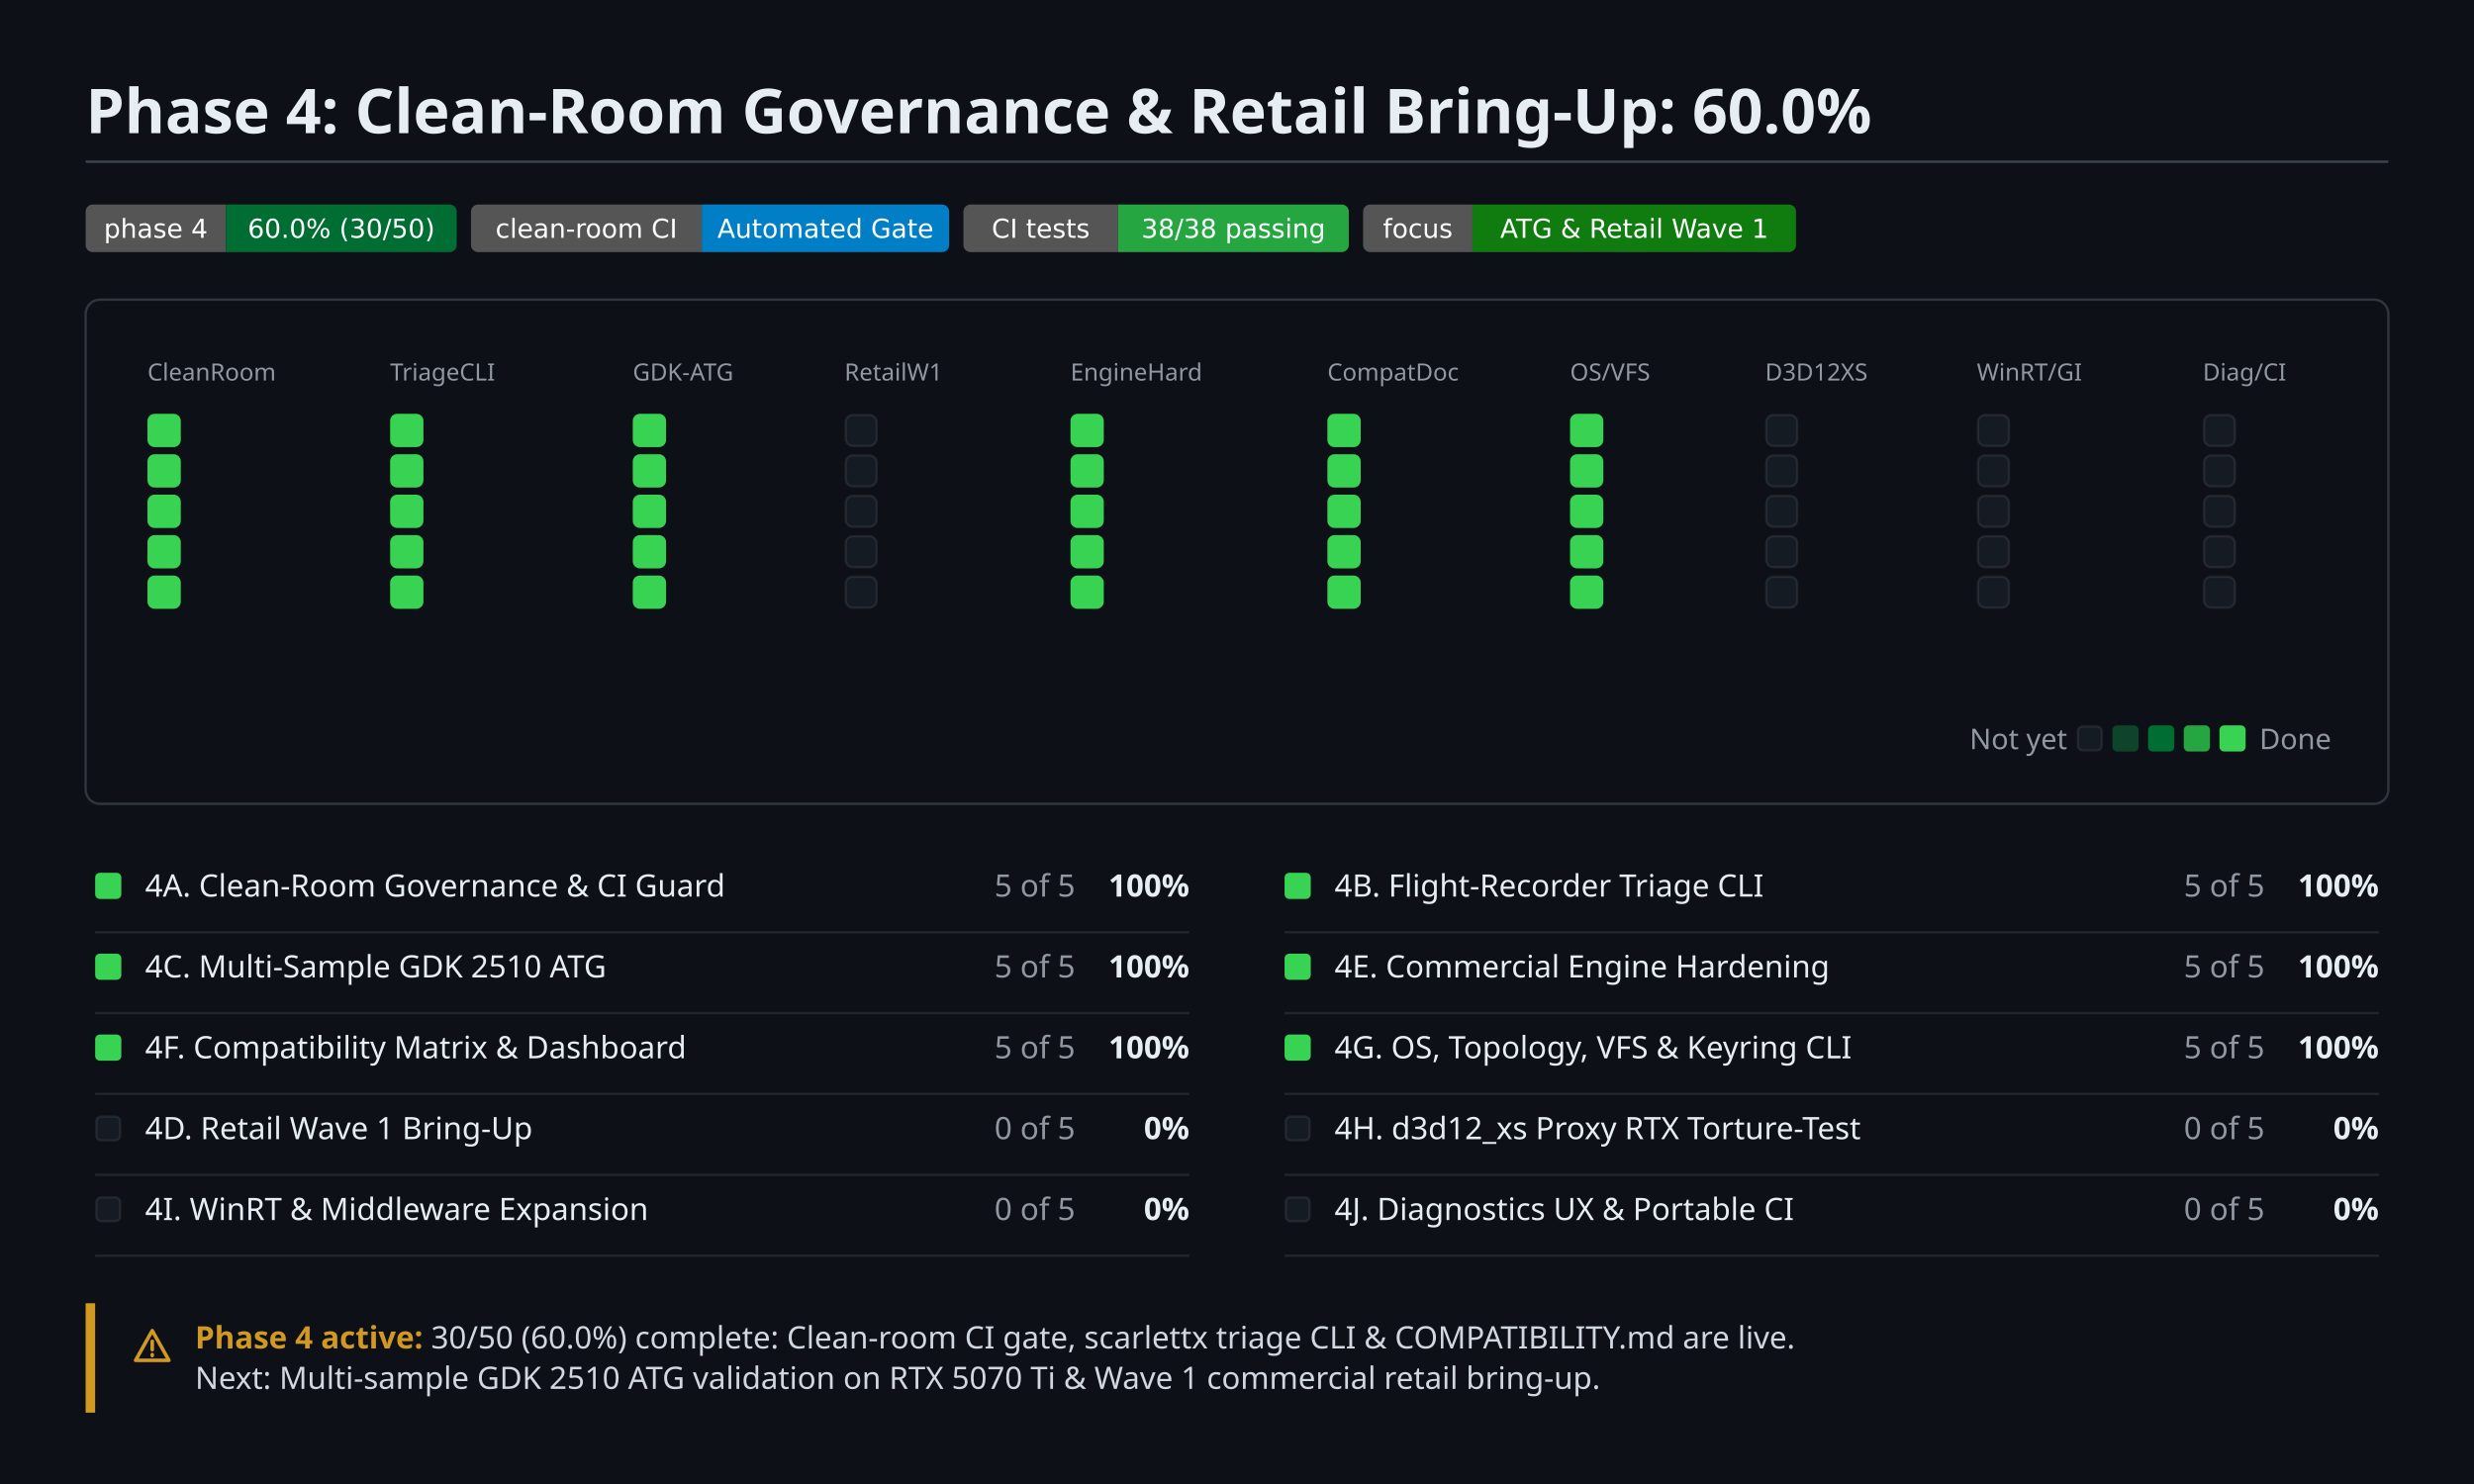
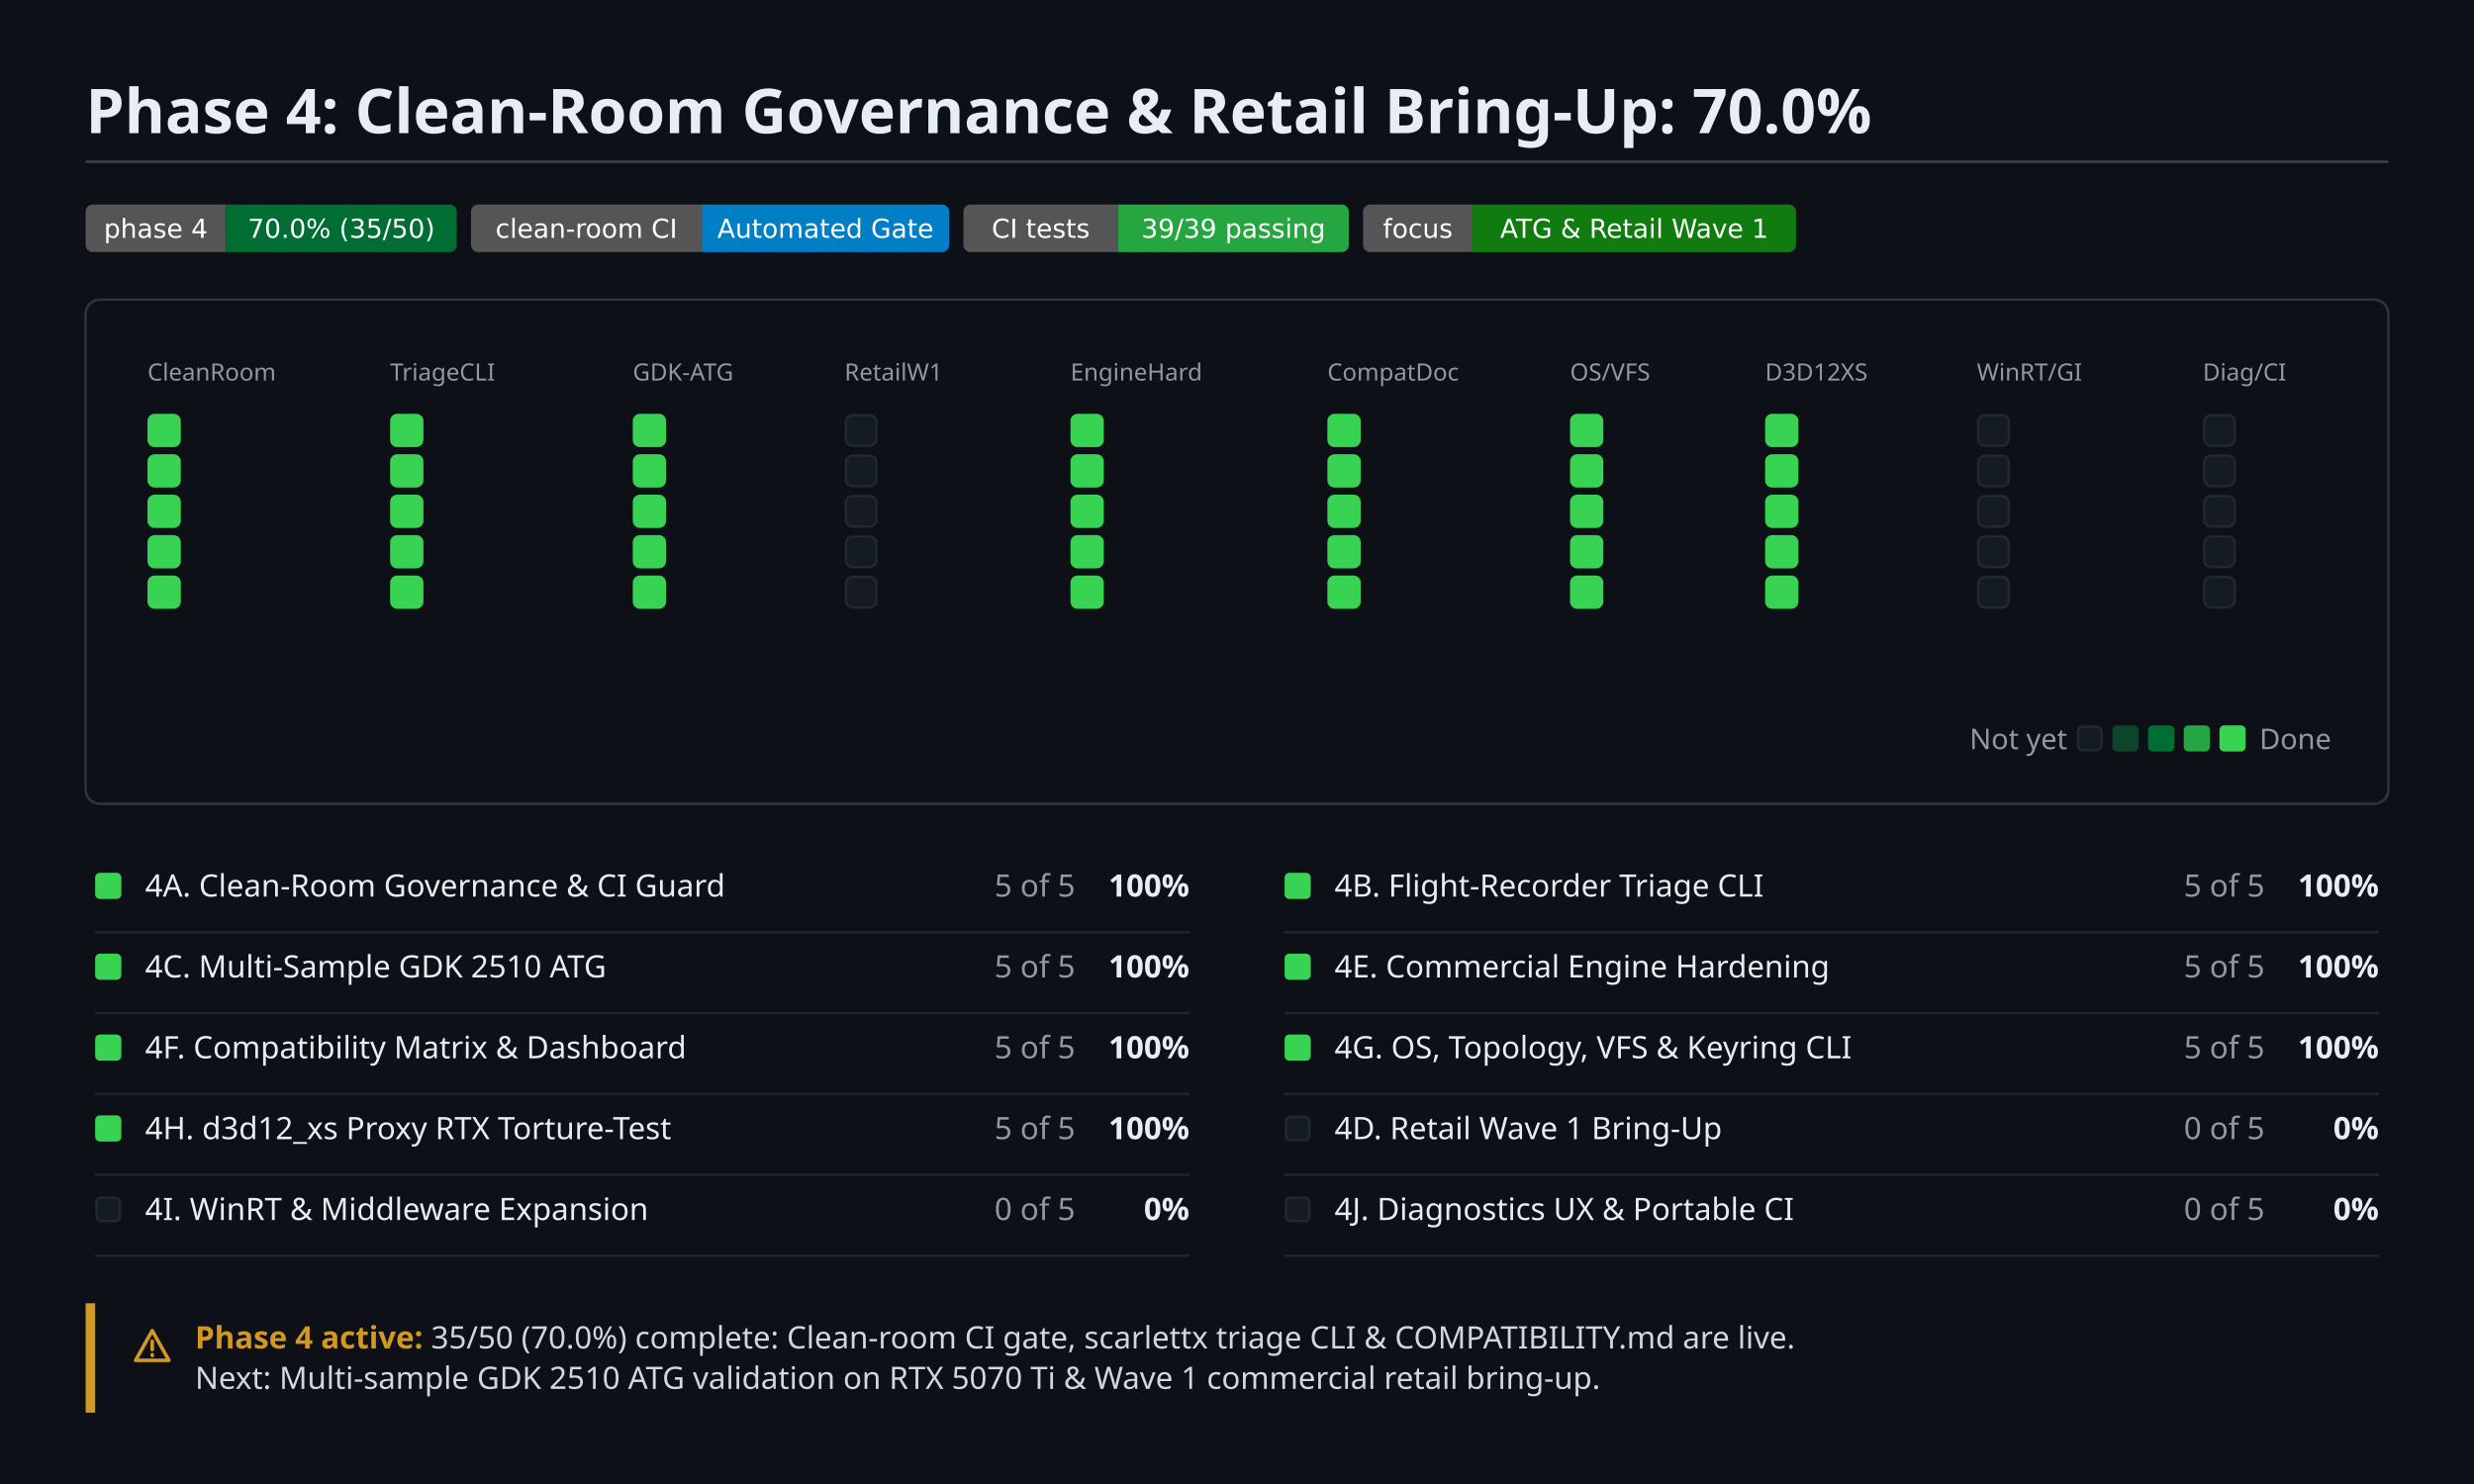
- <svg xmlns="http://www.w3.org/2000/svg" width="1040" height="624" viewBox="0 0 1040 624" role="img" aria-label="Phase 4: Clean-Room Governance &amp; Retail Bring-Up: 60.0%">
+ <svg xmlns="http://www.w3.org/2000/svg" width="1040" height="624" viewBox="0 0 1040 624" role="img" aria-label="Phase 4: Clean-Room Governance &amp; Retail Bring-Up: 70.0%">
  <style>
    text { font-family: 'Mona Sans', -apple-system, 'Segoe UI', 'Noto Sans', Helvetica, Arial, sans-serif; }
    .h2 { font-size: 26px; font-weight: 600; fill: #e6edf3; }
    .badge-txt { font-family: Verdana, 'DejaVu Sans', Geneva, sans-serif; font-size: 11px; fill: #ffffff; }
    .badge-txt-dark { font-family: Verdana, 'DejaVu Sans', Geneva, sans-serif; font-size: 11px; fill: #0d1117; }
    .g-label { font-size: 10px; fill: #9198a1; }
    .legend-txt { font-size: 12px; fill: #9198a1; }
    .r-name { font-size: 13px; fill: #e6edf3; }
    .r-count { font-size: 13px; fill: #9198a1; font-variant-numeric: tabular-nums; }
    .r-pct { font-size: 13px; font-weight: 600; fill: #e6edf3; font-variant-numeric: tabular-nums; }
    .callout-txt { font-size: 13px; fill: #d1d7e0; }
    .callout-lead { font-size: 13px; font-weight: 600; fill: #d29922; }
  </style>
  <rect width="1040" height="624" fill="#0d1117" />
-   <text class="h2" x="36" y="56">Phase 4: Clean-Room Governance &amp; Retail Bring-Up: 60.0%</text>
+   <text class="h2" x="36" y="56">Phase 4: Clean-Room Governance &amp; Retail Bring-Up: 70.0%</text>
  <line x1="36" y1="68" x2="1004" y2="68" stroke="#3d444d" stroke-width="1" />
  <clipPath id="bclip0">
    <rect x="36" y="86" width="156" height="20" rx="3" />
  </clipPath>
  <g clip-path="url(#bclip0)">
    <rect x="36" y="86" width="59" height="20" fill="#555555" />
    <rect x="95" y="86" width="97" height="20" fill="#006d32" />
    <text class="badge-txt" x="65.5" y="100" text-anchor="middle">phase 4</text>
-     <text class="badge-txt" x="143.5" y="100" text-anchor="middle">60.0% (30/50)</text>
+     <text class="badge-txt" x="143.5" y="100" text-anchor="middle">70.0% (35/50)</text>
  </g>
  <clipPath id="bclip1">
    <rect x="198" y="86" width="201" height="20" rx="3" />
  </clipPath>
  <g clip-path="url(#bclip1)">
    <rect x="198" y="86" width="97" height="20" fill="#555555" />
    <rect x="295" y="86" width="104" height="20" fill="#007ec6" />
    <text class="badge-txt" x="246.5" y="100" text-anchor="middle">clean-room CI</text>
    <text class="badge-txt" x="347.0" y="100" text-anchor="middle">Automated Gate</text>
  </g>
  <clipPath id="bclip2">
    <rect x="405" y="86" width="162" height="20" rx="3" />
  </clipPath>
  <g clip-path="url(#bclip2)">
    <rect x="405" y="86" width="65" height="20" fill="#555555" />
    <rect x="470" y="86" width="97" height="20" fill="#26a641" />
    <text class="badge-txt" x="437.5" y="100" text-anchor="middle">CI tests</text>
-     <text class="badge-txt" x="518.5" y="100" text-anchor="middle">38/38 passing</text>
+     <text class="badge-txt" x="518.5" y="100" text-anchor="middle">39/39 passing</text>
  </g>
  <clipPath id="bclip3">
    <rect x="573" y="86" width="182" height="20" rx="3" />
  </clipPath>
  <g clip-path="url(#bclip3)">
    <rect x="573" y="86" width="46" height="20" fill="#555555" />
    <rect x="619" y="86" width="136" height="20" fill="#107c10" />
    <text class="badge-txt" x="596.0" y="100" text-anchor="middle">focus</text>
    <text class="badge-txt" x="687.0" y="100" text-anchor="middle">ATG &amp; Retail Wave 1</text>
  </g>
  <rect x="36" y="126" width="968" height="212" rx="6" fill="#0d1117" stroke="#30363d" stroke-width="1" />
  <text class="g-label" x="62.0" y="160">CleanRoom</text>
  <rect x="62.0" y="174.0" width="14" height="14" rx="3" fill="#39d353" />
  <rect x="62.0" y="191.0" width="14" height="14" rx="3" fill="#39d353" />
  <rect x="62.0" y="208.0" width="14" height="14" rx="3" fill="#39d353" />
  <rect x="62.0" y="225.0" width="14" height="14" rx="3" fill="#39d353" />
  <rect x="62.0" y="242.0" width="14" height="14" rx="3" fill="#39d353" />
  <text class="g-label" x="164.0" y="160">TriageCLI</text>
  <rect x="164.0" y="174.0" width="14" height="14" rx="3" fill="#39d353" />
  <rect x="164.0" y="191.0" width="14" height="14" rx="3" fill="#39d353" />
  <rect x="164.0" y="208.0" width="14" height="14" rx="3" fill="#39d353" />
  <rect x="164.0" y="225.0" width="14" height="14" rx="3" fill="#39d353" />
  <rect x="164.0" y="242.0" width="14" height="14" rx="3" fill="#39d353" />
  <text class="g-label" x="266.0" y="160">GDK-ATG</text>
  <rect x="266.0" y="174.0" width="14" height="14" rx="3" fill="#39d353" />
  <rect x="266.0" y="191.0" width="14" height="14" rx="3" fill="#39d353" />
  <rect x="266.0" y="208.0" width="14" height="14" rx="3" fill="#39d353" />
  <rect x="266.0" y="225.0" width="14" height="14" rx="3" fill="#39d353" />
  <rect x="266.0" y="242.0" width="14" height="14" rx="3" fill="#39d353" />
  <text class="g-label" x="355.0" y="160">RetailW1</text>
  <rect x="355.5" y="174.5" width="13" height="13" rx="3" fill="#151b23" stroke="rgba(240,246,252,0.08)" stroke-width="1" />
  <rect x="355.5" y="191.5" width="13" height="13" rx="3" fill="#151b23" stroke="rgba(240,246,252,0.08)" stroke-width="1" />
  <rect x="355.5" y="208.5" width="13" height="13" rx="3" fill="#151b23" stroke="rgba(240,246,252,0.08)" stroke-width="1" />
  <rect x="355.5" y="225.5" width="13" height="13" rx="3" fill="#151b23" stroke="rgba(240,246,252,0.08)" stroke-width="1" />
  <rect x="355.5" y="242.5" width="13" height="13" rx="3" fill="#151b23" stroke="rgba(240,246,252,0.08)" stroke-width="1" />
  <text class="g-label" x="450.0" y="160">EngineHard</text>
  <rect x="450.0" y="174.0" width="14" height="14" rx="3" fill="#39d353" />
  <rect x="450.0" y="191.0" width="14" height="14" rx="3" fill="#39d353" />
  <rect x="450.0" y="208.0" width="14" height="14" rx="3" fill="#39d353" />
  <rect x="450.0" y="225.0" width="14" height="14" rx="3" fill="#39d353" />
  <rect x="450.0" y="242.0" width="14" height="14" rx="3" fill="#39d353" />
  <text class="g-label" x="558.0" y="160">CompatDoc</text>
  <rect x="558.0" y="174.0" width="14" height="14" rx="3" fill="#39d353" />
  <rect x="558.0" y="191.0" width="14" height="14" rx="3" fill="#39d353" />
  <rect x="558.0" y="208.0" width="14" height="14" rx="3" fill="#39d353" />
  <rect x="558.0" y="225.0" width="14" height="14" rx="3" fill="#39d353" />
  <rect x="558.0" y="242.0" width="14" height="14" rx="3" fill="#39d353" />
  <text class="g-label" x="660.0" y="160">OS/VFS</text>
  <rect x="660.0" y="174.0" width="14" height="14" rx="3" fill="#39d353" />
  <rect x="660.0" y="191.0" width="14" height="14" rx="3" fill="#39d353" />
  <rect x="660.0" y="208.0" width="14" height="14" rx="3" fill="#39d353" />
  <rect x="660.0" y="225.0" width="14" height="14" rx="3" fill="#39d353" />
  <rect x="660.0" y="242.0" width="14" height="14" rx="3" fill="#39d353" />
  <text class="g-label" x="742.0" y="160">D3D12XS</text>
-   <rect x="742.5" y="174.5" width="13" height="13" rx="3" fill="#151b23" stroke="rgba(240,246,252,0.08)" stroke-width="1" />
-   <rect x="742.5" y="191.5" width="13" height="13" rx="3" fill="#151b23" stroke="rgba(240,246,252,0.08)" stroke-width="1" />
-   <rect x="742.5" y="208.5" width="13" height="13" rx="3" fill="#151b23" stroke="rgba(240,246,252,0.08)" stroke-width="1" />
-   <rect x="742.5" y="225.5" width="13" height="13" rx="3" fill="#151b23" stroke="rgba(240,246,252,0.08)" stroke-width="1" />
-   <rect x="742.5" y="242.5" width="13" height="13" rx="3" fill="#151b23" stroke="rgba(240,246,252,0.08)" stroke-width="1" />
+   <rect x="742.0" y="174.0" width="14" height="14" rx="3" fill="#39d353" />
+   <rect x="742.0" y="191.0" width="14" height="14" rx="3" fill="#39d353" />
+   <rect x="742.0" y="208.0" width="14" height="14" rx="3" fill="#39d353" />
+   <rect x="742.0" y="225.0" width="14" height="14" rx="3" fill="#39d353" />
+   <rect x="742.0" y="242.0" width="14" height="14" rx="3" fill="#39d353" />
  <text class="g-label" x="831.0" y="160">WinRT/GI</text>
  <rect x="831.5" y="174.5" width="13" height="13" rx="3" fill="#151b23" stroke="rgba(240,246,252,0.08)" stroke-width="1" />
  <rect x="831.5" y="191.5" width="13" height="13" rx="3" fill="#151b23" stroke="rgba(240,246,252,0.08)" stroke-width="1" />
  <rect x="831.5" y="208.5" width="13" height="13" rx="3" fill="#151b23" stroke="rgba(240,246,252,0.08)" stroke-width="1" />
  <rect x="831.5" y="225.5" width="13" height="13" rx="3" fill="#151b23" stroke="rgba(240,246,252,0.08)" stroke-width="1" />
  <rect x="831.5" y="242.5" width="13" height="13" rx="3" fill="#151b23" stroke="rgba(240,246,252,0.08)" stroke-width="1" />
  <text class="g-label" x="926.0" y="160">Diag/CI</text>
  <rect x="926.5" y="174.5" width="13" height="13" rx="3" fill="#151b23" stroke="rgba(240,246,252,0.08)" stroke-width="1" />
  <rect x="926.5" y="191.5" width="13" height="13" rx="3" fill="#151b23" stroke="rgba(240,246,252,0.08)" stroke-width="1" />
  <rect x="926.5" y="208.5" width="13" height="13" rx="3" fill="#151b23" stroke="rgba(240,246,252,0.08)" stroke-width="1" />
  <rect x="926.5" y="225.5" width="13" height="13" rx="3" fill="#151b23" stroke="rgba(240,246,252,0.08)" stroke-width="1" />
  <rect x="926.5" y="242.5" width="13" height="13" rx="3" fill="#151b23" stroke="rgba(240,246,252,0.08)" stroke-width="1" />
  <text class="legend-txt" x="980" y="315" text-anchor="end">Done</text>
  <rect x="933.0" y="305.0" width="11" height="11" rx="2" fill="#39d353" />
  <rect x="918.0" y="305.0" width="11" height="11" rx="2" fill="#26a641" />
  <rect x="903.0" y="305.0" width="11" height="11" rx="2" fill="#006d32" />
  <rect x="888.0" y="305.0" width="11" height="11" rx="2" fill="#0e4429" />
  <rect x="873.5" y="305.5" width="10" height="10" rx="2" fill="#151b23" stroke="rgba(240,246,252,0.08)" stroke-width="1" />
  <text class="legend-txt" x="869" y="315" text-anchor="end">Not yet</text>
  <rect x="40.0" y="367.0" width="11" height="11" rx="2" fill="#39d353" />
  <text class="r-name" x="61.0" y="377">4A. Clean-Room Governance &amp; CI Guard</text>
  <text class="r-count" x="452.0" y="377" text-anchor="end">5 of 5</text>
  <text class="r-pct" x="500.0" y="377" text-anchor="end">100%</text>
  <line x1="40.0" y1="392" x2="500.0" y2="392" stroke="#21262d" stroke-width="1" />
  <rect x="540.0" y="367.0" width="11" height="11" rx="2" fill="#39d353" />
  <text class="r-name" x="561.0" y="377">4B. Flight-Recorder Triage CLI</text>
  <text class="r-count" x="952.0" y="377" text-anchor="end">5 of 5</text>
  <text class="r-pct" x="1000.0" y="377" text-anchor="end">100%</text>
  <line x1="540.0" y1="392" x2="1000.0" y2="392" stroke="#21262d" stroke-width="1" />
  <rect x="40.0" y="401.0" width="11" height="11" rx="2" fill="#39d353" />
  <text class="r-name" x="61.0" y="411">4C. Multi-Sample GDK 2510 ATG</text>
  <text class="r-count" x="452.0" y="411" text-anchor="end">5 of 5</text>
  <text class="r-pct" x="500.0" y="411" text-anchor="end">100%</text>
  <line x1="40.0" y1="426" x2="500.0" y2="426" stroke="#21262d" stroke-width="1" />
  <rect x="540.0" y="401.0" width="11" height="11" rx="2" fill="#39d353" />
  <text class="r-name" x="561.0" y="411">4E. Commercial Engine Hardening</text>
  <text class="r-count" x="952.0" y="411" text-anchor="end">5 of 5</text>
  <text class="r-pct" x="1000.0" y="411" text-anchor="end">100%</text>
  <line x1="540.0" y1="426" x2="1000.0" y2="426" stroke="#21262d" stroke-width="1" />
  <rect x="40.0" y="435.0" width="11" height="11" rx="2" fill="#39d353" />
  <text class="r-name" x="61.0" y="445">4F. Compatibility Matrix &amp; Dashboard</text>
  <text class="r-count" x="452.0" y="445" text-anchor="end">5 of 5</text>
  <text class="r-pct" x="500.0" y="445" text-anchor="end">100%</text>
  <line x1="40.0" y1="460" x2="500.0" y2="460" stroke="#21262d" stroke-width="1" />
  <rect x="540.0" y="435.0" width="11" height="11" rx="2" fill="#39d353" />
  <text class="r-name" x="561.0" y="445">4G. OS, Topology, VFS &amp; Keyring CLI</text>
  <text class="r-count" x="952.0" y="445" text-anchor="end">5 of 5</text>
  <text class="r-pct" x="1000.0" y="445" text-anchor="end">100%</text>
  <line x1="540.0" y1="460" x2="1000.0" y2="460" stroke="#21262d" stroke-width="1" />
-   <rect x="40.5" y="469.5" width="10" height="10" rx="2" fill="#151b23" stroke="rgba(240,246,252,0.08)" stroke-width="1" />
-   <text class="r-name" x="61.0" y="479">4D. Retail Wave 1 Bring-Up</text>
-   <text class="r-count" x="452.0" y="479" text-anchor="end">0 of 5</text>
-   <text class="r-pct" x="500.0" y="479" text-anchor="end">0%</text>
+   <rect x="40.0" y="469.0" width="11" height="11" rx="2" fill="#39d353" />
+   <text class="r-name" x="61.0" y="479">4H. d3d12_xs Proxy RTX Torture-Test</text>
+   <text class="r-count" x="452.0" y="479" text-anchor="end">5 of 5</text>
+   <text class="r-pct" x="500.0" y="479" text-anchor="end">100%</text>
  <line x1="40.0" y1="494" x2="500.0" y2="494" stroke="#21262d" stroke-width="1" />
  <rect x="540.5" y="469.5" width="10" height="10" rx="2" fill="#151b23" stroke="rgba(240,246,252,0.08)" stroke-width="1" />
-   <text class="r-name" x="561.0" y="479">4H. d3d12_xs Proxy RTX Torture-Test</text>
+   <text class="r-name" x="561.0" y="479">4D. Retail Wave 1 Bring-Up</text>
  <text class="r-count" x="952.0" y="479" text-anchor="end">0 of 5</text>
  <text class="r-pct" x="1000.0" y="479" text-anchor="end">0%</text>
  <line x1="540.0" y1="494" x2="1000.0" y2="494" stroke="#21262d" stroke-width="1" />
  <rect x="40.5" y="503.5" width="10" height="10" rx="2" fill="#151b23" stroke="rgba(240,246,252,0.08)" stroke-width="1" />
  <text class="r-name" x="61.0" y="513">4I. WinRT &amp; Middleware Expansion</text>
  <text class="r-count" x="452.0" y="513" text-anchor="end">0 of 5</text>
  <text class="r-pct" x="500.0" y="513" text-anchor="end">0%</text>
  <line x1="40.0" y1="528" x2="500.0" y2="528" stroke="#21262d" stroke-width="1" />
  <rect x="540.5" y="503.5" width="10" height="10" rx="2" fill="#151b23" stroke="rgba(240,246,252,0.08)" stroke-width="1" />
  <text class="r-name" x="561.0" y="513">4J. Diagnostics UX &amp; Portable CI</text>
  <text class="r-count" x="952.0" y="513" text-anchor="end">0 of 5</text>
  <text class="r-pct" x="1000.0" y="513" text-anchor="end">0%</text>
  <line x1="540.0" y1="528" x2="1000.0" y2="528" stroke="#21262d" stroke-width="1" />
  <rect x="36" y="548" width="4" height="46" fill="#d29922" />
  <g transform="translate(56,558)">
    <path d="M8 1.5 15 14H1z" fill="none" stroke="#d29922" stroke-width="1.5" stroke-linejoin="round" />
    <path d="M8 6v3.5M8 11.6v.4" stroke="#d29922" stroke-width="1.5" stroke-linecap="round" />
  </g>
  <text class="callout-txt" x="82" y="567">
-     <tspan class="callout-lead">Phase 4 active:</tspan> 30/50 (60.0%) complete: Clean-room CI gate, scarlettx triage CLI &amp; COMPATIBILITY.md are live.</text>
+     <tspan class="callout-lead">Phase 4 active:</tspan> 35/50 (70.0%) complete: Clean-room CI gate, scarlettx triage CLI &amp; COMPATIBILITY.md are live.</text>
  <text class="callout-txt" x="82" y="584">Next: Multi-sample GDK 2510 ATG validation on RTX 5070 Ti &amp; Wave 1 commercial retail bring-up.</text>
</svg>
